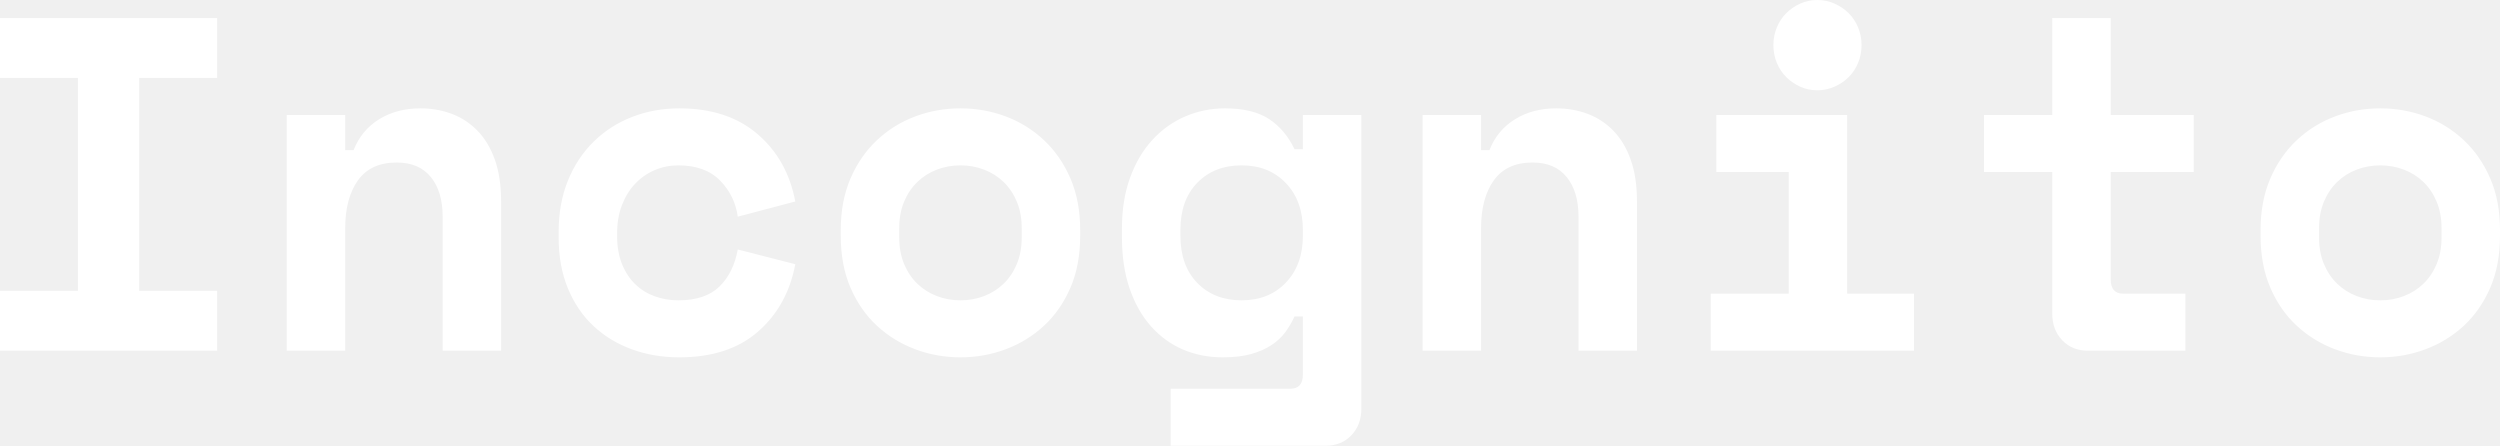
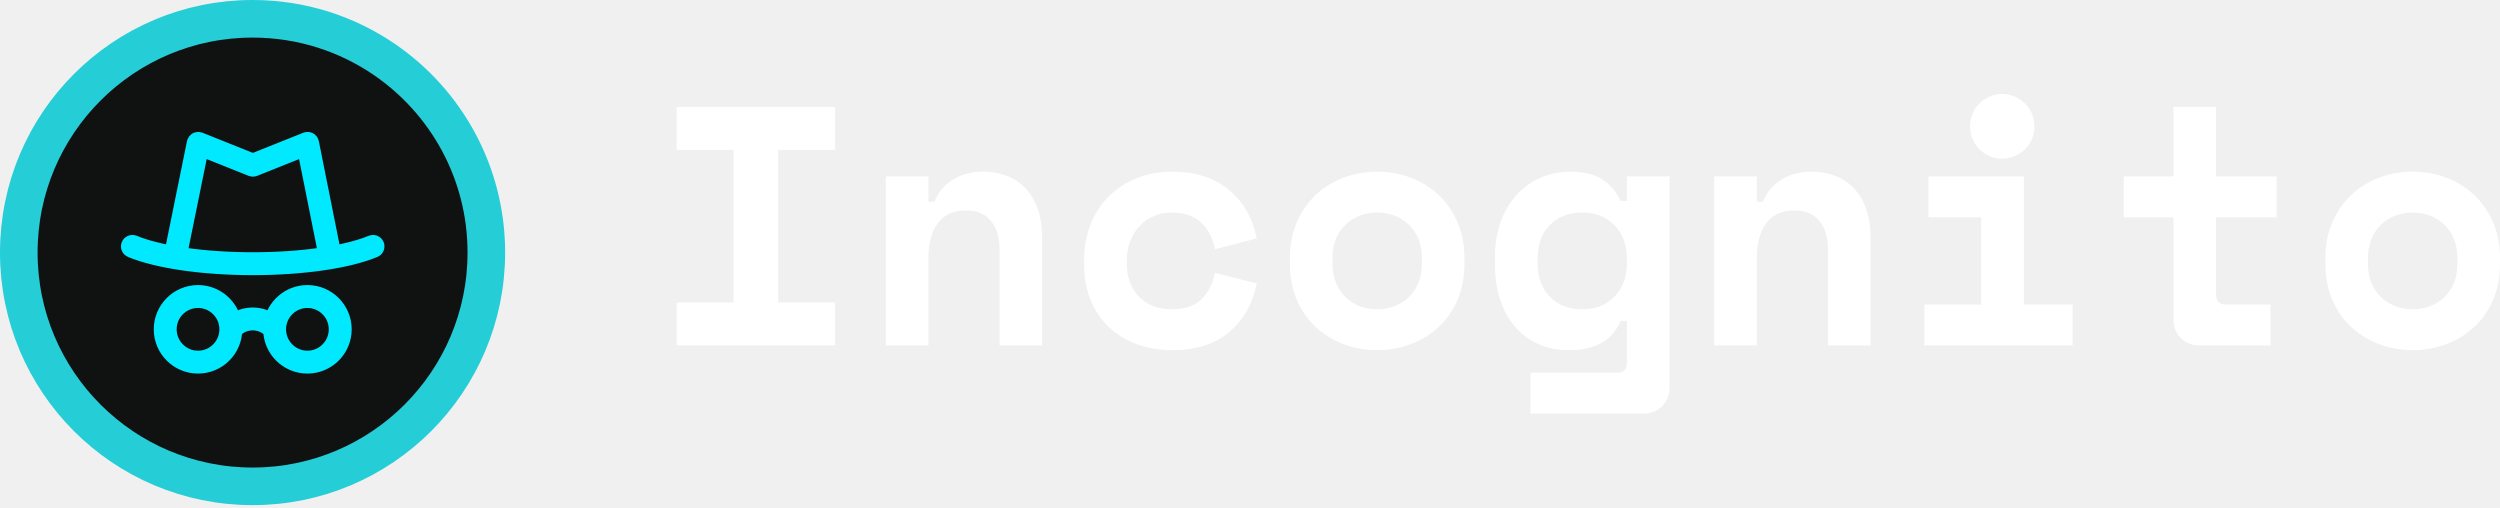
- <svg xmlns="http://www.w3.org/2000/svg" width="129px" height="23px" viewBox="0 0 129 23" version="1.1">
-   <g id="Page-1" stroke="none" stroke-width="1" fill="none" fill-rule="evenodd">
-     <g id="Home-Copy-6" transform="translate(-92, -42)" fill="#FFFFFF" fill-rule="nonzero">
-       <path d="M92,42.932 L103.205,42.932 L103.205,46.021 L99.183,46.021 L99.183,57.006 L103.205,57.006 L103.205,60.096 L92,60.096 L92,57.006 L96.022,57.006 L96.022,46.021 L92,46.021 L92,42.932 Z M109.813,60.096 L106.796,60.096 L106.796,47.934 L109.813,47.934 L109.813,49.748 L110.244,49.748 C110.515,49.062 110.954,48.531 111.561,48.155 C112.167,47.779 112.878,47.591 113.692,47.591 C114.266,47.591 114.805,47.685 115.308,47.873 C115.81,48.061 116.253,48.351 116.636,48.743 C117.019,49.135 117.319,49.634 117.534,50.239 C117.75,50.844 117.857,51.563 117.857,52.397 L117.857,60.096 L114.841,60.096 L114.841,53.181 C114.841,52.315 114.637,51.632 114.23,51.134 C113.823,50.635 113.237,50.386 112.47,50.386 C111.577,50.386 110.91,50.692 110.471,51.305 C110.032,51.918 109.813,52.74 109.813,53.77 L109.813,60.096 Z M133.037,55.633 C132.765,57.072 132.123,58.232 131.109,59.115 C130.096,59.998 128.743,60.439 127.051,60.439 C126.173,60.439 125.355,60.3 124.597,60.022 C123.839,59.744 123.181,59.344 122.622,58.821 C122.063,58.298 121.624,57.652 121.305,56.884 C120.986,56.115 120.826,55.241 120.826,54.26 L120.826,53.966 C120.826,52.985 120.986,52.102 121.305,51.318 C121.624,50.533 122.067,49.863 122.634,49.307 C123.201,48.751 123.863,48.326 124.621,48.032 C125.379,47.738 126.189,47.591 127.051,47.591 C128.711,47.591 130.056,48.032 131.085,48.915 C132.115,49.797 132.765,50.958 133.037,52.397 L130.068,53.181 C129.972,52.462 129.669,51.841 129.158,51.318 C128.647,50.795 127.929,50.533 127.003,50.533 C126.572,50.533 126.165,50.615 125.782,50.778 C125.399,50.942 125.064,51.175 124.777,51.477 C124.489,51.779 124.262,52.147 124.094,52.58 C123.927,53.014 123.843,53.5 123.843,54.039 L123.843,54.187 C123.843,54.726 123.927,55.204 124.094,55.621 C124.262,56.038 124.489,56.385 124.777,56.663 C125.064,56.941 125.399,57.149 125.782,57.288 C126.165,57.427 126.572,57.497 127.003,57.497 C127.929,57.497 128.635,57.26 129.122,56.786 C129.609,56.312 129.924,55.674 130.068,54.873 L133.037,55.633 Z M147.737,54.162 C147.737,55.176 147.57,56.071 147.234,56.847 C146.899,57.623 146.444,58.277 145.87,58.809 C145.295,59.34 144.637,59.744 143.894,60.022 C143.152,60.3 142.374,60.439 141.56,60.439 C140.746,60.439 139.968,60.3 139.226,60.022 C138.484,59.744 137.825,59.34 137.251,58.809 C136.676,58.277 136.221,57.623 135.886,56.847 C135.551,56.071 135.383,55.176 135.383,54.162 L135.383,53.868 C135.383,52.871 135.551,51.984 135.886,51.207 C136.221,50.431 136.676,49.773 137.251,49.233 C137.825,48.694 138.484,48.285 139.226,48.007 C139.968,47.73 140.746,47.591 141.56,47.591 C142.374,47.591 143.152,47.73 143.894,48.007 C144.637,48.285 145.295,48.694 145.87,49.233 C146.444,49.773 146.899,50.431 147.234,51.207 C147.57,51.984 147.737,52.871 147.737,53.868 L147.737,54.162 Z M141.56,57.497 C141.991,57.497 142.398,57.423 142.781,57.276 C143.164,57.129 143.499,56.916 143.787,56.639 C144.074,56.361 144.302,56.022 144.469,55.621 C144.637,55.221 144.72,54.767 144.72,54.26 L144.72,53.77 C144.72,53.263 144.637,52.809 144.469,52.409 C144.302,52.008 144.074,51.669 143.787,51.391 C143.499,51.113 143.164,50.901 142.781,50.754 C142.398,50.607 141.991,50.533 141.56,50.533 C141.129,50.533 140.722,50.607 140.339,50.754 C139.956,50.901 139.621,51.113 139.334,51.391 C139.046,51.669 138.819,52.008 138.651,52.409 C138.484,52.809 138.4,53.263 138.4,53.77 L138.4,54.26 C138.4,54.767 138.484,55.221 138.651,55.621 C138.819,56.022 139.046,56.361 139.334,56.639 C139.621,56.916 139.956,57.129 140.339,57.276 C140.722,57.423 141.129,57.497 141.56,57.497 Z M159.229,58.33 L158.798,58.33 C158.671,58.608 158.515,58.874 158.332,59.127 C158.148,59.381 157.909,59.606 157.613,59.802 C157.318,59.998 156.967,60.153 156.56,60.268 C156.153,60.382 155.662,60.439 155.087,60.439 C154.353,60.439 153.671,60.304 153.04,60.035 C152.41,59.765 151.859,59.364 151.388,58.833 C150.917,58.302 150.55,57.652 150.287,56.884 C150.024,56.115 149.892,55.233 149.892,54.236 L149.892,53.794 C149.892,52.813 150.032,51.939 150.311,51.171 C150.59,50.402 150.973,49.752 151.46,49.221 C151.947,48.69 152.514,48.285 153.16,48.007 C153.807,47.73 154.489,47.591 155.207,47.591 C156.165,47.591 156.923,47.775 157.482,48.142 C158.04,48.51 158.479,49.029 158.798,49.699 L159.229,49.699 L159.229,47.934 L162.246,47.934 L162.246,63.087 C162.246,63.643 162.075,64.101 161.731,64.461 C161.388,64.82 160.945,65 160.403,65 L152.406,65 L152.406,62.058 L158.583,62.058 C159.014,62.058 159.229,61.812 159.229,61.322 L159.229,58.33 Z M156.069,57.497 C157.011,57.497 157.773,57.19 158.356,56.577 C158.938,55.964 159.229,55.159 159.229,54.162 L159.229,53.868 C159.229,52.871 158.938,52.066 158.356,51.453 C157.773,50.84 157.011,50.533 156.069,50.533 C155.127,50.533 154.365,50.831 153.783,51.428 C153.2,52.025 152.909,52.838 152.909,53.868 L152.909,54.162 C152.909,55.192 153.2,56.005 153.783,56.602 C154.365,57.198 155.127,57.497 156.069,57.497 Z M168.423,60.096 L165.406,60.096 L165.406,47.934 L168.423,47.934 L168.423,49.748 L168.854,49.748 C169.125,49.062 169.564,48.531 170.171,48.155 C170.777,47.779 171.488,47.591 172.302,47.591 C172.876,47.591 173.415,47.685 173.918,47.873 C174.421,48.061 174.864,48.351 175.247,48.743 C175.63,49.135 175.929,49.634 176.144,50.239 C176.36,50.844 176.468,51.563 176.468,52.397 L176.468,60.096 L173.451,60.096 L173.451,53.181 C173.451,52.315 173.247,51.632 172.84,51.134 C172.433,50.635 171.847,50.386 171.081,50.386 C170.187,50.386 169.521,50.692 169.082,51.305 C168.643,51.918 168.423,52.74 168.423,53.77 L168.423,60.096 Z M180.274,57.154 L184.297,57.154 L184.297,50.876 L180.562,50.876 L180.562,47.934 L187.313,47.934 L187.313,57.154 L190.761,57.154 L190.761,60.096 L180.274,60.096 L180.274,57.154 Z M188.056,44.329 C188.056,44.656 187.996,44.963 187.876,45.249 C187.756,45.535 187.593,45.78 187.385,45.985 C187.178,46.189 186.934,46.352 186.655,46.475 C186.376,46.598 186.084,46.659 185.781,46.659 C185.462,46.659 185.167,46.598 184.895,46.475 C184.624,46.352 184.385,46.189 184.177,45.985 C183.97,45.78 183.806,45.535 183.686,45.249 C183.567,44.963 183.507,44.656 183.507,44.329 C183.507,44.002 183.567,43.696 183.686,43.41 C183.806,43.124 183.97,42.879 184.177,42.674 C184.385,42.47 184.624,42.307 184.895,42.184 C185.167,42.061 185.462,42 185.781,42 C186.084,42 186.376,42.061 186.655,42.184 C186.934,42.307 187.178,42.47 187.385,42.674 C187.593,42.879 187.756,43.124 187.876,43.41 C187.996,43.696 188.056,44.002 188.056,44.329 Z M194.376,47.934 L197.896,47.934 L197.896,42.932 L200.913,42.932 L200.913,47.934 L205.198,47.934 L205.198,50.876 L200.913,50.876 L200.913,56.418 C200.913,56.908 201.128,57.154 201.559,57.154 L204.767,57.154 L204.767,60.096 L199.739,60.096 C199.197,60.096 198.754,59.916 198.411,59.557 C198.067,59.197 197.896,58.739 197.896,58.183 L197.896,50.876 L194.376,50.876 L194.376,47.934 Z M221,54.162 C221,55.176 220.832,56.071 220.497,56.847 C220.162,57.623 219.707,58.277 219.133,58.809 C218.558,59.34 217.9,59.744 217.157,60.022 C216.415,60.3 215.637,60.439 214.823,60.439 C214.009,60.439 213.231,60.3 212.489,60.022 C211.746,59.744 211.088,59.34 210.513,58.809 C209.939,58.277 209.484,57.623 209.149,56.847 C208.813,56.071 208.646,55.176 208.646,54.162 L208.646,53.868 C208.646,52.871 208.813,51.984 209.149,51.207 C209.484,50.431 209.939,49.773 210.513,49.233 C211.088,48.694 211.746,48.285 212.489,48.007 C213.231,47.73 214.009,47.591 214.823,47.591 C215.637,47.591 216.415,47.73 217.157,48.007 C217.9,48.285 218.558,48.694 219.133,49.233 C219.707,49.773 220.162,50.431 220.497,51.207 C220.832,51.984 221,52.871 221,53.868 L221,54.162 Z M214.823,57.497 C215.254,57.497 215.661,57.423 216.044,57.276 C216.427,57.129 216.762,56.916 217.05,56.639 C217.337,56.361 217.564,56.022 217.732,55.621 C217.899,55.221 217.983,54.767 217.983,54.26 L217.983,53.77 C217.983,53.263 217.899,52.809 217.732,52.409 C217.564,52.008 217.337,51.669 217.05,51.391 C216.762,51.113 216.427,50.901 216.044,50.754 C215.661,50.607 215.254,50.533 214.823,50.533 C214.392,50.533 213.985,50.607 213.602,50.754 C213.219,50.901 212.884,51.113 212.596,51.391 C212.309,51.669 212.082,52.008 211.914,52.409 C211.746,52.809 211.663,53.263 211.663,53.77 L211.663,54.26 C211.663,54.767 211.746,55.221 211.914,55.621 C212.082,56.022 212.309,56.361 212.596,56.639 C212.884,56.916 213.219,57.129 213.602,57.276 C213.985,57.423 214.392,57.497 214.823,57.497 Z" id="Incognito" />
+ <svg xmlns="http://www.w3.org/2000/svg" width="133px" height="27px" viewBox="0 0 133 27" version="1.1">
+   <g id="WEB" stroke="none" stroke-width="1" fill="none" fill-rule="evenodd">
+     <g id="Group-26-Copy" transform="translate(1, 1)">
+       <g id="Group-30">
+         <path d="M35,4.689 L43.425,4.689 L43.425,6.972 L40.401,6.972 L40.401,15.092 L43.425,15.092 L43.425,17.375 L35,17.375 L35,15.092 L38.024,15.092 L38.024,6.972 L35,6.972 L35,4.689 Z M48.394,17.375 L46.126,17.375 L46.126,8.386 L48.394,8.386 L48.394,9.727 L48.718,9.727 C48.922,9.22 49.252,8.827 49.708,8.549 C50.165,8.271 50.699,8.132 51.311,8.132 C51.743,8.132 52.148,8.202 52.526,8.341 C52.904,8.48 53.237,8.694 53.525,8.984 C53.813,9.274 54.038,9.643 54.2,10.09 C54.362,10.537 54.443,11.068 54.443,11.684 L54.443,17.375 L52.175,17.375 L52.175,12.264 C52.175,11.624 52.022,11.12 51.716,10.751 C51.41,10.383 50.969,10.198 50.393,10.198 C49.72,10.198 49.219,10.425 48.889,10.878 C48.559,11.331 48.394,11.938 48.394,12.699 L48.394,17.375 Z M65.857,14.077 C65.653,15.14 65.17,15.998 64.408,16.65 C63.646,17.303 62.629,17.629 61.356,17.629 C60.696,17.629 60.081,17.526 59.511,17.321 C58.941,17.115 58.446,16.819 58.026,16.433 C57.606,16.046 57.276,15.569 57.036,15.001 C56.796,14.433 56.676,13.787 56.676,13.062 L56.676,12.844 C56.676,12.119 56.796,11.467 57.036,10.887 C57.276,10.307 57.609,9.812 58.035,9.401 C58.461,8.99 58.959,8.676 59.529,8.458 C60.099,8.241 60.708,8.132 61.356,8.132 C62.605,8.132 63.616,8.458 64.39,9.111 C65.164,9.763 65.653,10.621 65.857,11.684 L63.625,12.264 C63.553,11.733 63.325,11.274 62.941,10.887 C62.557,10.5 62.016,10.307 61.32,10.307 C60.996,10.307 60.69,10.367 60.402,10.488 C60.114,10.609 59.862,10.781 59.646,11.005 C59.43,11.228 59.259,11.5 59.133,11.82 C59.007,12.141 58.944,12.5 58.944,12.899 L58.944,13.007 C58.944,13.406 59.007,13.76 59.133,14.068 C59.259,14.376 59.43,14.633 59.646,14.838 C59.862,15.043 60.114,15.197 60.402,15.3 C60.69,15.403 60.996,15.454 61.32,15.454 C62.016,15.454 62.548,15.279 62.914,14.929 C63.28,14.578 63.517,14.107 63.625,13.515 L65.857,14.077 Z M76.911,12.989 C76.911,13.738 76.785,14.4 76.533,14.974 C76.281,15.548 75.939,16.031 75.507,16.424 C75.075,16.816 74.58,17.115 74.021,17.321 C73.463,17.526 72.878,17.629 72.266,17.629 C71.654,17.629 71.069,17.526 70.511,17.321 C69.953,17.115 69.458,16.816 69.026,16.424 C68.594,16.031 68.251,15.548 67.999,14.974 C67.747,14.4 67.621,13.738 67.621,12.989 L67.621,12.772 C67.621,12.035 67.747,11.379 67.999,10.805 C68.251,10.232 68.594,9.745 69.026,9.346 C69.458,8.948 69.953,8.646 70.511,8.44 C71.069,8.235 71.654,8.132 72.266,8.132 C72.878,8.132 73.463,8.235 74.021,8.44 C74.58,8.646 75.075,8.948 75.507,9.346 C75.939,9.745 76.281,10.232 76.533,10.805 C76.785,11.379 76.911,12.035 76.911,12.772 L76.911,12.989 Z M72.266,15.454 C72.59,15.454 72.896,15.4 73.184,15.291 C73.472,15.182 73.724,15.025 73.94,14.82 C74.156,14.614 74.327,14.364 74.454,14.068 C74.58,13.772 74.643,13.436 74.643,13.062 L74.643,12.699 C74.643,12.325 74.58,11.99 74.454,11.693 C74.327,11.397 74.156,11.147 73.94,10.941 C73.724,10.736 73.472,10.579 73.184,10.47 C72.896,10.361 72.59,10.307 72.266,10.307 C71.942,10.307 71.636,10.361 71.348,10.47 C71.06,10.579 70.808,10.736 70.592,10.941 C70.376,11.147 70.205,11.397 70.079,11.693 C69.953,11.99 69.89,12.325 69.89,12.699 L69.89,13.062 C69.89,13.436 69.953,13.772 70.079,14.068 C70.205,14.364 70.376,14.614 70.592,14.82 C70.808,15.025 71.06,15.182 71.348,15.291 C71.636,15.4 71.942,15.454 72.266,15.454 Z M85.552,16.07 L85.228,16.07 C85.132,16.276 85.015,16.472 84.877,16.659 C84.739,16.847 84.559,17.013 84.337,17.158 C84.115,17.303 83.851,17.418 83.545,17.502 C83.239,17.587 82.87,17.629 82.438,17.629 C81.886,17.629 81.373,17.529 80.899,17.33 C80.424,17.131 80.01,16.835 79.656,16.442 C79.302,16.049 79.026,15.569 78.828,15.001 C78.63,14.433 78.531,13.781 78.531,13.044 L78.531,12.717 C78.531,11.993 78.636,11.346 78.846,10.778 C79.056,10.21 79.344,9.73 79.71,9.337 C80.076,8.945 80.503,8.646 80.989,8.44 C81.475,8.235 81.988,8.132 82.528,8.132 C83.248,8.132 83.818,8.268 84.238,8.54 C84.658,8.812 84.988,9.195 85.228,9.691 L85.552,9.691 L85.552,8.386 L87.821,8.386 L87.821,19.586 C87.821,19.997 87.692,20.335 87.434,20.601 C87.176,20.867 86.843,21 86.434,21 L80.421,21 L80.421,18.825 L85.066,18.825 C85.39,18.825 85.552,18.644 85.552,18.281 L85.552,16.07 Z M83.176,15.454 C83.884,15.454 84.457,15.228 84.895,14.775 C85.333,14.321 85.552,13.726 85.552,12.989 L85.552,12.772 C85.552,12.035 85.333,11.44 84.895,10.987 C84.457,10.534 83.884,10.307 83.176,10.307 C82.468,10.307 81.895,10.528 81.457,10.969 C81.019,11.41 80.8,12.011 80.8,12.772 L80.8,12.989 C80.8,13.751 81.019,14.352 81.457,14.793 C81.895,15.234 82.468,15.454 83.176,15.454 Z M92.465,17.375 L90.197,17.375 L90.197,8.386 L92.465,8.386 L92.465,9.727 L92.79,9.727 C92.994,9.22 93.324,8.827 93.78,8.549 C94.236,8.271 94.77,8.132 95.382,8.132 C95.814,8.132 96.219,8.202 96.597,8.341 C96.975,8.48 97.308,8.694 97.596,8.984 C97.884,9.274 98.109,9.643 98.271,10.09 C98.433,10.537 98.514,11.068 98.514,11.684 L98.514,17.375 L96.246,17.375 L96.246,12.264 C96.246,11.624 96.093,11.12 95.787,10.751 C95.481,10.383 95.04,10.198 94.464,10.198 C93.792,10.198 93.291,10.425 92.961,10.878 C92.631,11.331 92.465,11.938 92.465,12.699 L92.465,17.375 Z M101.377,15.2 L104.401,15.2 L104.401,10.561 L101.593,10.561 L101.593,8.386 L106.67,8.386 L106.67,15.2 L109.262,15.2 L109.262,17.375 L101.377,17.375 L101.377,15.2 Z M107.228,5.722 C107.228,5.963 107.183,6.19 107.093,6.401 C107.003,6.613 106.88,6.794 106.724,6.945 C106.568,7.096 106.385,7.217 106.175,7.308 C105.965,7.398 105.746,7.443 105.518,7.443 C105.278,7.443 105.056,7.398 104.852,7.308 C104.647,7.217 104.467,7.096 104.311,6.945 C104.155,6.794 104.032,6.613 103.942,6.401 C103.852,6.19 103.807,5.963 103.807,5.722 C103.807,5.48 103.852,5.254 103.942,5.042 C104.032,4.831 104.155,4.649 104.311,4.498 C104.467,4.347 104.647,4.227 104.852,4.136 C105.056,4.045 105.278,4 105.518,4 C105.746,4 105.965,4.045 106.175,4.136 C106.385,4.227 106.568,4.347 106.724,4.498 C106.88,4.649 107.003,4.831 107.093,5.042 C107.183,5.254 107.228,5.48 107.228,5.722 Z M111.981,8.386 L114.627,8.386 L114.627,4.689 L116.896,4.689 L116.896,8.386 L120.118,8.386 L120.118,10.561 L116.896,10.561 L116.896,14.657 C116.896,15.019 117.058,15.2 117.382,15.2 L119.794,15.2 L119.794,17.375 L116.013,17.375 C115.605,17.375 115.272,17.242 115.014,16.977 C114.756,16.711 114.627,16.372 114.627,15.962 L114.627,10.561 L111.981,10.561 L111.981,8.386 Z M132,12.989 C132,13.738 131.874,14.4 131.622,14.974 C131.37,15.548 131.028,16.031 130.596,16.424 C130.164,16.816 129.669,17.115 129.111,17.321 C128.552,17.526 127.967,17.629 127.355,17.629 C126.743,17.629 126.158,17.526 125.6,17.321 C125.042,17.115 124.547,16.816 124.115,16.424 C123.683,16.031 123.341,15.548 123.089,14.974 C122.836,14.4 122.71,13.738 122.71,12.989 L122.71,12.772 C122.71,12.035 122.836,11.379 123.089,10.805 C123.341,10.232 123.683,9.745 124.115,9.346 C124.547,8.948 125.042,8.646 125.6,8.44 C126.158,8.235 126.743,8.132 127.355,8.132 C127.967,8.132 128.552,8.235 129.111,8.44 C129.669,8.646 130.164,8.948 130.596,9.346 C131.028,9.745 131.37,10.232 131.622,10.805 C131.874,11.379 132,12.035 132,12.772 L132,12.989 Z M127.355,15.454 C127.679,15.454 127.985,15.4 128.273,15.291 C128.561,15.182 128.813,15.025 129.03,14.82 C129.246,14.614 129.417,14.364 129.543,14.068 C129.669,13.772 129.732,13.436 129.732,13.062 L129.732,12.699 C129.732,12.325 129.669,11.99 129.543,11.693 C129.417,11.397 129.246,11.147 129.03,10.941 C128.813,10.736 128.561,10.579 128.273,10.47 C127.985,10.361 127.679,10.307 127.355,10.307 C127.031,10.307 126.725,10.361 126.437,10.47 C126.149,10.579 125.897,10.736 125.681,10.941 C125.465,11.147 125.294,11.397 125.168,11.693 C125.042,11.99 124.979,12.325 124.979,12.699 L124.979,13.062 C124.979,13.436 125.042,13.772 125.168,14.068 C125.294,14.364 125.465,14.614 125.681,14.82 C125.897,15.025 126.149,15.182 126.437,15.291 C126.725,15.4 127.031,15.454 127.355,15.454 Z" id="Incognito" fill="#FFFFFF" fill-rule="nonzero" />
+         <g id="Privacy">
+           <g id="Group-7">
+             <path d="M12.437,24.873 C5.568,24.873 -1.11910481e-13,19.305 -1.11910481e-13,12.437 C-1.11910481e-13,5.568 5.568,-8.8817842e-15 12.437,-8.8817842e-15 C15.044,-8.8817842e-15 17.465,0.803 19.464,2.174 C22.73,4.415 24.873,8.176 24.873,12.437 C24.873,19.305 19.305,24.873 12.437,24.873 Z" id="Fill-725" stroke="#25CDD6" stroke-width="2" fill="#101111" />
+             <g id="Group-10" transform="translate(5.915832, 6.484737)" stroke="#00E9FF">
+               <path d="M12.972,5.723 C11.566,6.305 9.157,6.653 6.529,6.653 C3.904,6.653 1.496,6.305 0.085,5.723 C0.03,5.7 0.003,5.637 0.026,5.581 C0.049,5.525 0.113,5.499 0.169,5.522 C1.554,6.093 3.931,6.434 6.529,6.434 C9.13,6.434 11.507,6.093 12.889,5.522 C12.944,5.499 13.008,5.525 13.031,5.581 C13.054,5.636 13.028,5.7 12.972,5.723 M2.338,5.94 L3.522,0.12 C3.536,0.053 3.606,0.015 3.669,0.04 L6.539,1.188 L9.408,0.04 C9.471,0.015 9.542,0.053 9.556,0.12 L10.72,5.94 C10.732,5.999 10.693,6.057 10.634,6.069 C10.575,6.08 10.518,6.042 10.506,5.983 L9.367,0.292 L6.579,1.407 C6.553,1.417 6.524,1.417 6.498,1.407 L3.71,0.292 L2.552,5.983 C2.54,6.042 2.482,6.08 2.423,6.068 C2.364,6.056 2.326,5.999 2.338,5.94 M9.439,11.672 C8.536,11.672 7.802,10.938 7.802,10.035 C7.802,9.133 8.536,8.399 9.439,8.399 C10.341,8.399 11.075,9.133 11.075,10.035 C11.075,10.938 10.341,11.672 9.439,11.672 M3.619,11.672 C2.716,11.672 1.982,10.938 1.982,10.035 C1.982,9.133 2.716,8.399 3.619,8.399 C4.521,8.399 5.256,9.133 5.256,10.035 C5.256,10.938 4.521,11.672 3.619,11.672 M9.439,8.18 C8.506,8.18 7.733,8.871 7.603,9.768 C6.986,9.242 6.071,9.242 5.455,9.769 C5.325,8.872 4.551,8.18 3.619,8.18 C2.596,8.18 1.764,9.012 1.764,10.035 C1.764,11.058 2.596,11.89 3.619,11.89 C4.641,11.89 5.473,11.059 5.474,10.037 C5.488,10.032 5.502,10.024 5.513,10.012 C5.785,9.741 6.145,9.591 6.529,9.591 C6.913,9.591 7.274,9.741 7.546,10.012 C7.557,10.023 7.57,10.031 7.584,10.037 C7.584,11.059 8.416,11.89 9.439,11.89 C10.461,11.89 11.294,11.058 11.294,10.035 C11.294,9.012 10.461,8.18 9.439,8.18" id="Fill-8" />
+             </g>
+           </g>
+         </g>
+       </g>
    </g>
  </g>
</svg>
